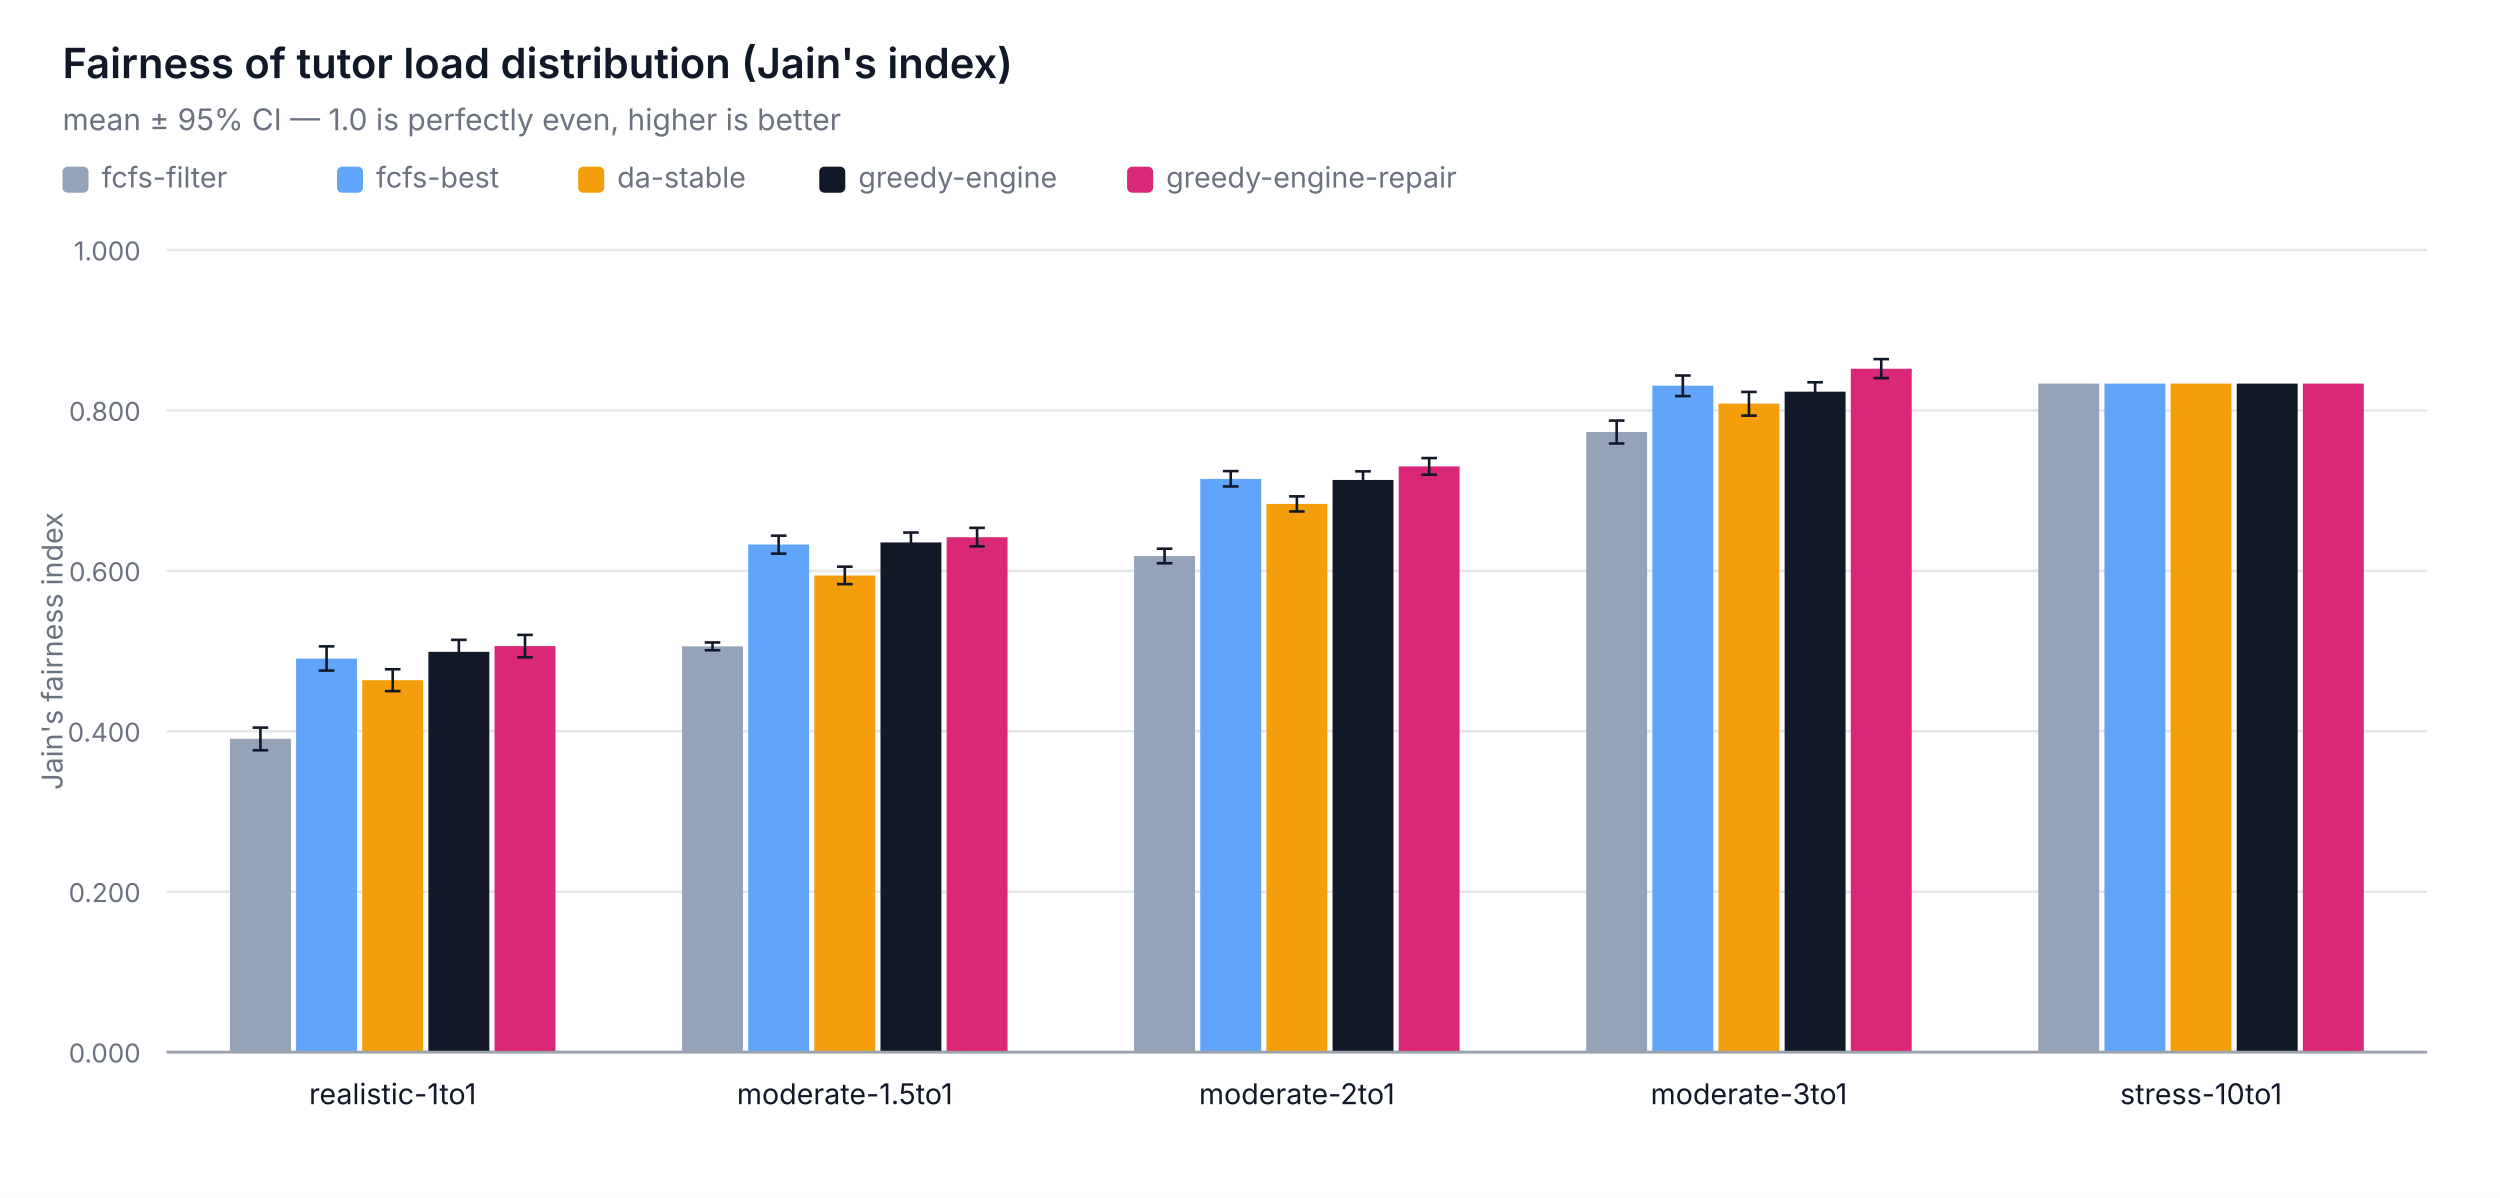
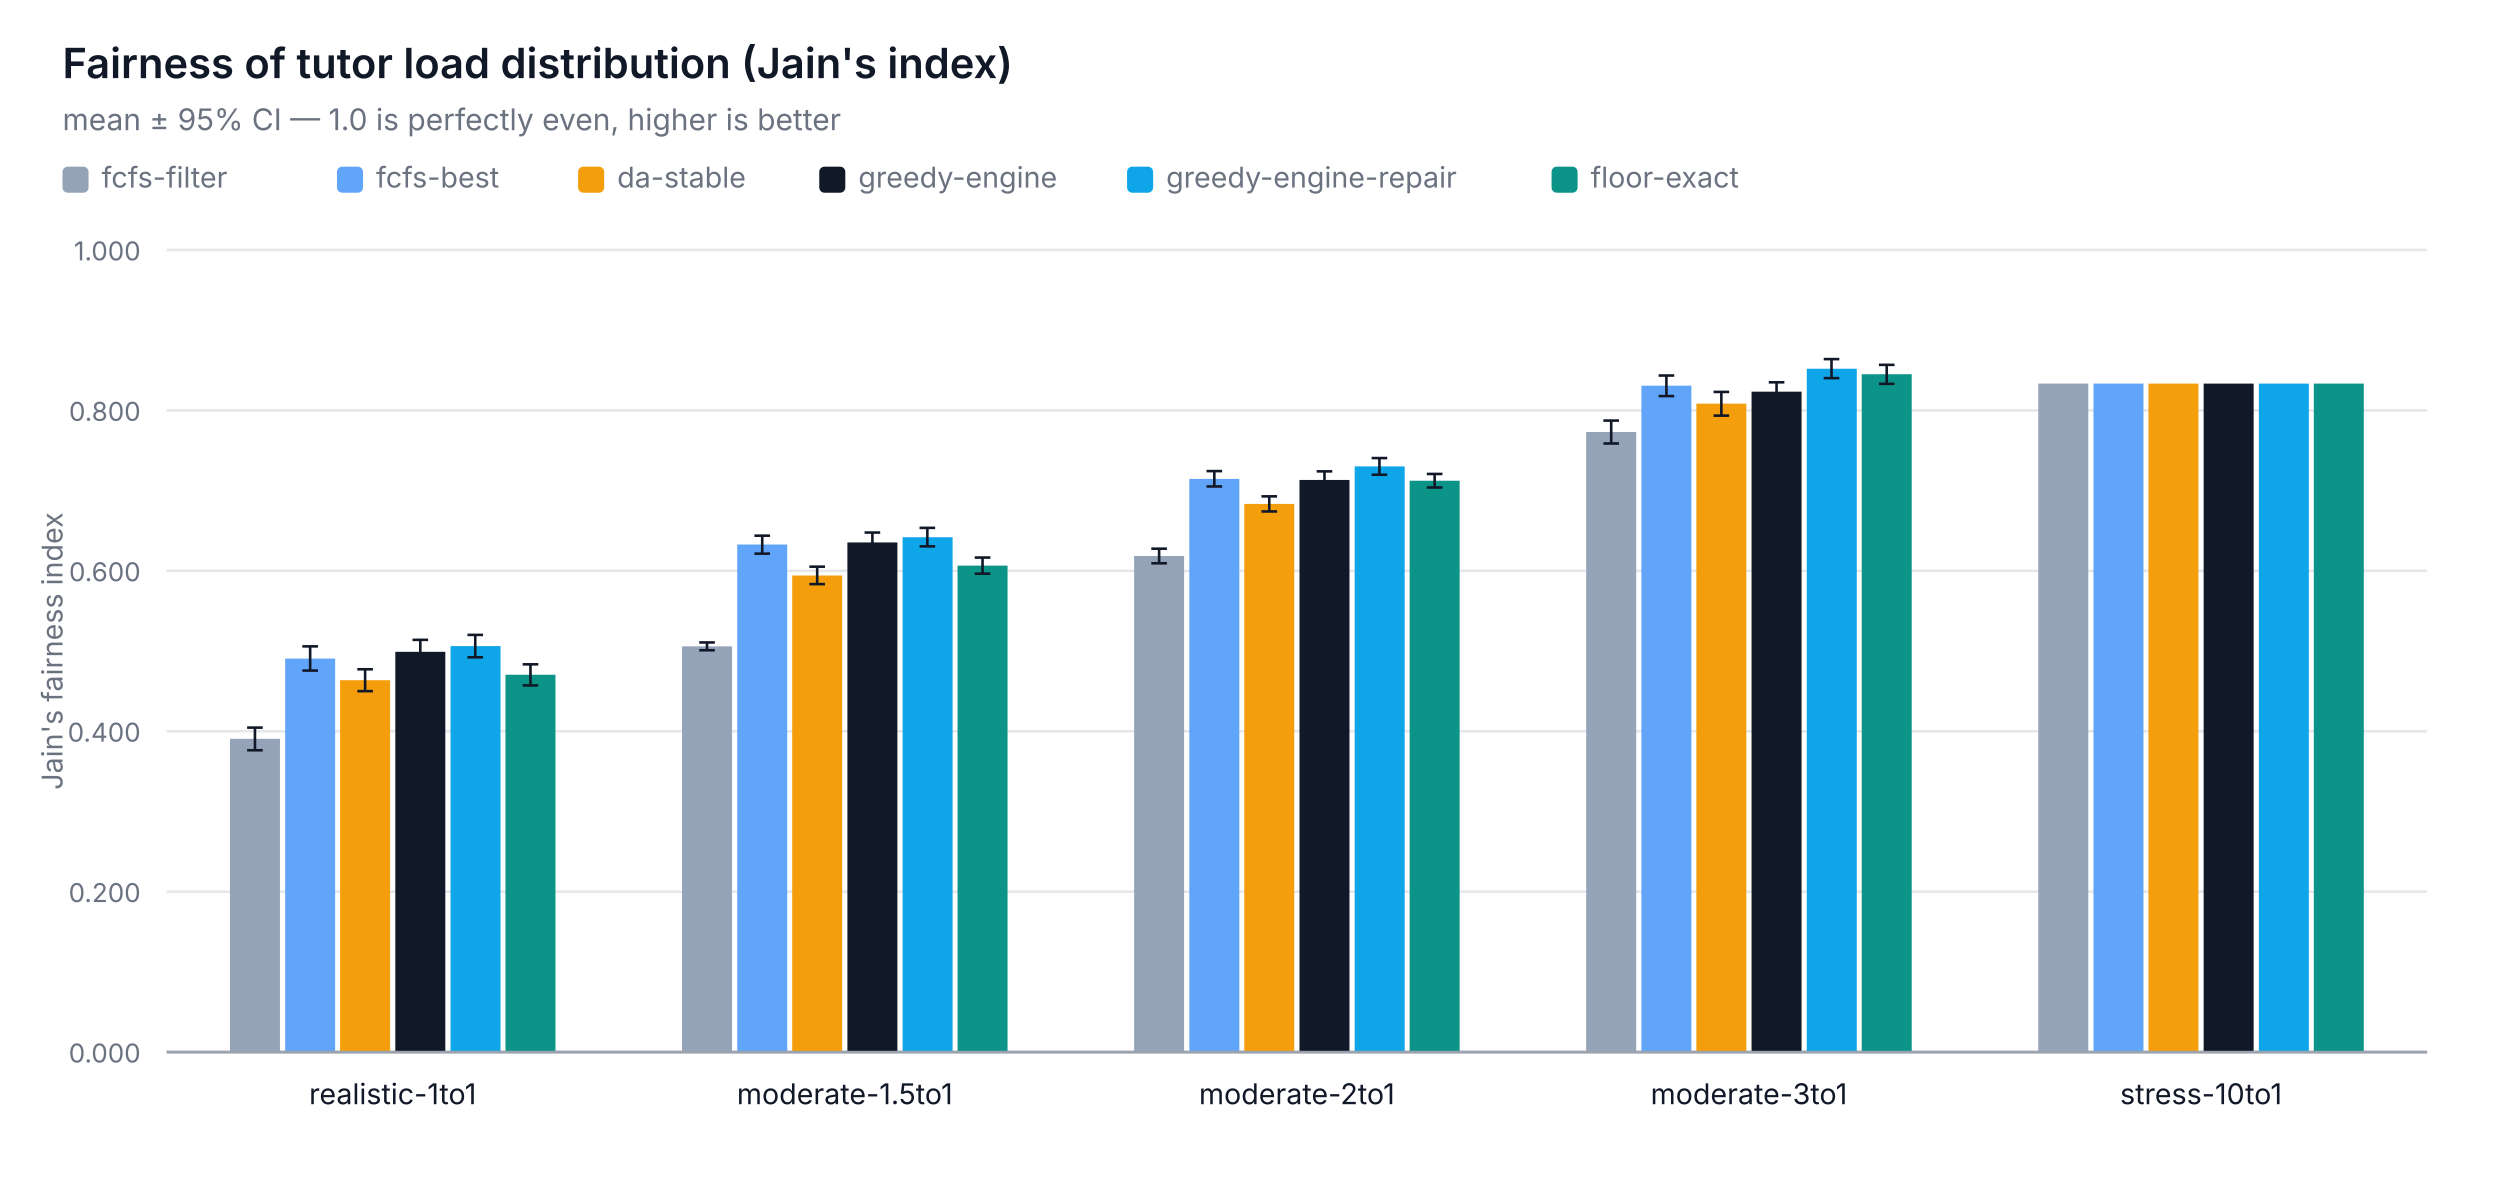
<svg xmlns="http://www.w3.org/2000/svg" width="960" height="460" viewBox="0 0 960 460" role="img" aria-label="Fairness of tutor load distribution (Jain's index)">
  <rect width="960" height="460" fill="#ffffff" />
  <text x="24" y="30" font-family="'Inter', 'Helvetica Neue', Arial, sans-serif" font-size="16" font-weight="600" fill="#111827">Fairness of tutor load distribution (Jain's index)</text>
  <text x="24" y="50" font-family="'Inter', 'Helvetica Neue', Arial, sans-serif" font-size="11.5" fill="#6b7280">mean ± 95% CI — 1.0 is perfectly even, higher is better</text>
  <rect x="24" y="64" width="10" height="10" rx="2" fill="#94a3b8" />
  <text x="39.0" y="72.0" font-family="'Inter', 'Helvetica Neue', Arial, sans-serif" font-size="11" font-weight="400" fill="#6b7280" text-anchor="start">fcfs-filter</text>
  <rect x="129.4" y="64" width="10" height="10" rx="2" fill="#60a5fa" />
  <text x="144.4" y="72.0" font-family="'Inter', 'Helvetica Neue', Arial, sans-serif" font-size="11" font-weight="400" fill="#6b7280" text-anchor="start">fcfs-best</text>
  <rect x="222" y="64" width="10" height="10" rx="2" fill="#f59e0b" />
  <text x="237.0" y="72.0" font-family="'Inter', 'Helvetica Neue', Arial, sans-serif" font-size="11" font-weight="400" fill="#6b7280" text-anchor="start">da-stable</text>
  <rect x="314.6" y="64" width="10" height="10" rx="2" fill="#111827" />
  <text x="329.6" y="72.0" font-family="'Inter', 'Helvetica Neue', Arial, sans-serif" font-size="11" font-weight="400" fill="#6b7280" text-anchor="start">greedy-engine</text>
-   <rect x="432.8" y="64" width="10" height="10" rx="2" fill="#db2777" />
+   <rect x="432.8" y="64" width="10" height="10" rx="2" fill="#0ea5e9" />
  <text x="447.8" y="72.0" font-family="'Inter', 'Helvetica Neue', Arial, sans-serif" font-size="11" font-weight="400" fill="#6b7280" text-anchor="start">greedy-engine-repair</text>
+   <rect x="595.8" y="64" width="10" height="10" rx="2" fill="#0d9488" />
+   <text x="610.8" y="72.0" font-family="'Inter', 'Helvetica Neue', Arial, sans-serif" font-size="11" font-weight="400" fill="#6b7280" text-anchor="start">floor-exact</text>
  <line x1="64" y1="404.0" x2="932" y2="404.0" stroke="#9ca3af" stroke-width="1" />
  <text x="54.0" y="408.0" font-family="'Inter', 'Helvetica Neue', Arial, sans-serif" font-size="10" font-weight="400" fill="#6b7280" text-anchor="end">0.000</text>
  <line x1="64" y1="342.4" x2="932" y2="342.4" stroke="#e5e7eb" stroke-width="1" />
  <text x="54.0" y="346.4" font-family="'Inter', 'Helvetica Neue', Arial, sans-serif" font-size="10" font-weight="400" fill="#6b7280" text-anchor="end">0.200</text>
  <line x1="64" y1="280.8" x2="932" y2="280.8" stroke="#e5e7eb" stroke-width="1" />
  <text x="54.0" y="284.8" font-family="'Inter', 'Helvetica Neue', Arial, sans-serif" font-size="10" font-weight="400" fill="#6b7280" text-anchor="end">0.400</text>
  <line x1="64" y1="219.2" x2="932" y2="219.2" stroke="#e5e7eb" stroke-width="1" />
  <text x="54.0" y="223.2" font-family="'Inter', 'Helvetica Neue', Arial, sans-serif" font-size="10" font-weight="400" fill="#6b7280" text-anchor="end">0.600</text>
  <line x1="64" y1="157.6" x2="932" y2="157.6" stroke="#e5e7eb" stroke-width="1" />
  <text x="54.0" y="161.6" font-family="'Inter', 'Helvetica Neue', Arial, sans-serif" font-size="10" font-weight="400" fill="#6b7280" text-anchor="end">0.800</text>
  <line x1="64" y1="96.0" x2="932" y2="96.0" stroke="#e5e7eb" stroke-width="1" />
  <text x="54.0" y="100.0" font-family="'Inter', 'Helvetica Neue', Arial, sans-serif" font-size="10" font-weight="400" fill="#6b7280" text-anchor="end">1.000</text>
-   <rect x="88.3" y="283.7" width="23.4" height="120.3" fill="#94a3b8" />
-   <line x1="100.0" y1="279.4" x2="100.0" y2="288.1" stroke="#111827" stroke-width="1" />
-   <line x1="97.0" y1="279.4" x2="103.0" y2="279.4" stroke="#111827" stroke-width="1" />
-   <line x1="97.0" y1="288.1" x2="103.0" y2="288.1" stroke="#111827" stroke-width="1" />
-   <rect x="113.7" y="252.9" width="23.4" height="151.1" fill="#60a5fa" />
-   <line x1="125.4" y1="248.2" x2="125.4" y2="257.5" stroke="#111827" stroke-width="1" />
-   <line x1="122.4" y1="248.2" x2="128.4" y2="248.2" stroke="#111827" stroke-width="1" />
-   <line x1="122.4" y1="257.5" x2="128.4" y2="257.5" stroke="#111827" stroke-width="1" />
-   <rect x="139.1" y="261.2" width="23.4" height="142.8" fill="#f59e0b" />
-   <line x1="150.8" y1="257.0" x2="150.8" y2="265.4" stroke="#111827" stroke-width="1" />
-   <line x1="147.8" y1="257.0" x2="153.8" y2="257.0" stroke="#111827" stroke-width="1" />
-   <line x1="147.8" y1="265.4" x2="153.8" y2="265.4" stroke="#111827" stroke-width="1" />
-   <rect x="164.5" y="250.3" width="23.4" height="153.7" fill="#111827" />
-   <line x1="176.2" y1="245.7" x2="176.2" y2="254.9" stroke="#111827" stroke-width="1" />
-   <line x1="173.2" y1="245.7" x2="179.2" y2="245.7" stroke="#111827" stroke-width="1" />
-   <line x1="173.2" y1="254.9" x2="179.2" y2="254.9" stroke="#111827" stroke-width="1" />
-   <rect x="189.9" y="248.1" width="23.4" height="155.9" fill="#db2777" />
-   <line x1="201.6" y1="243.8" x2="201.6" y2="252.4" stroke="#111827" stroke-width="1" />
-   <line x1="198.6" y1="243.8" x2="204.6" y2="243.8" stroke="#111827" stroke-width="1" />
-   <line x1="198.6" y1="252.4" x2="204.6" y2="252.4" stroke="#111827" stroke-width="1" />
+   <rect x="88.3" y="283.7" width="19.2" height="120.3" fill="#94a3b8" />
+   <line x1="97.9" y1="279.4" x2="97.9" y2="288.1" stroke="#111827" stroke-width="1" />
+   <line x1="94.9" y1="279.4" x2="100.9" y2="279.4" stroke="#111827" stroke-width="1" />
+   <line x1="94.9" y1="288.1" x2="100.9" y2="288.1" stroke="#111827" stroke-width="1" />
+   <rect x="109.5" y="252.9" width="19.2" height="151.1" fill="#60a5fa" />
+   <line x1="119.1" y1="248.2" x2="119.1" y2="257.5" stroke="#111827" stroke-width="1" />
+   <line x1="116.1" y1="248.2" x2="122.1" y2="248.2" stroke="#111827" stroke-width="1" />
+   <line x1="116.1" y1="257.5" x2="122.1" y2="257.5" stroke="#111827" stroke-width="1" />
+   <rect x="130.6" y="261.2" width="19.2" height="142.8" fill="#f59e0b" />
+   <line x1="140.2" y1="257.0" x2="140.2" y2="265.4" stroke="#111827" stroke-width="1" />
+   <line x1="137.2" y1="257.0" x2="143.2" y2="257.0" stroke="#111827" stroke-width="1" />
+   <line x1="137.2" y1="265.4" x2="143.2" y2="265.4" stroke="#111827" stroke-width="1" />
+   <rect x="151.8" y="250.3" width="19.2" height="153.7" fill="#111827" />
+   <line x1="161.4" y1="245.7" x2="161.4" y2="254.9" stroke="#111827" stroke-width="1" />
+   <line x1="158.4" y1="245.7" x2="164.4" y2="245.7" stroke="#111827" stroke-width="1" />
+   <line x1="158.4" y1="254.9" x2="164.4" y2="254.9" stroke="#111827" stroke-width="1" />
+   <rect x="173.0" y="248.1" width="19.2" height="155.9" fill="#0ea5e9" />
+   <line x1="182.5" y1="243.8" x2="182.5" y2="252.4" stroke="#111827" stroke-width="1" />
+   <line x1="179.5" y1="243.8" x2="185.5" y2="243.8" stroke="#111827" stroke-width="1" />
+   <line x1="179.5" y1="252.4" x2="185.5" y2="252.4" stroke="#111827" stroke-width="1" />
+   <rect x="194.1" y="259.1" width="19.2" height="144.9" fill="#0d9488" />
+   <line x1="203.7" y1="255.1" x2="203.7" y2="263.2" stroke="#111827" stroke-width="1" />
+   <line x1="200.7" y1="255.1" x2="206.7" y2="255.1" stroke="#111827" stroke-width="1" />
+   <line x1="200.7" y1="263.2" x2="206.7" y2="263.2" stroke="#111827" stroke-width="1" />
  <text x="150.8" y="424.0" font-family="'Inter', 'Helvetica Neue', Arial, sans-serif" font-size="11" font-weight="400" fill="#111827" text-anchor="middle">realistic-1to1</text>
-   <rect x="261.9" y="248.2" width="23.4" height="155.8" fill="#94a3b8" />
-   <line x1="273.6" y1="246.7" x2="273.6" y2="249.7" stroke="#111827" stroke-width="1" />
-   <line x1="270.6" y1="246.7" x2="276.6" y2="246.7" stroke="#111827" stroke-width="1" />
-   <line x1="270.6" y1="249.7" x2="276.6" y2="249.7" stroke="#111827" stroke-width="1" />
-   <rect x="287.3" y="209.1" width="23.4" height="194.9" fill="#60a5fa" />
-   <line x1="299.0" y1="205.7" x2="299.0" y2="212.6" stroke="#111827" stroke-width="1" />
-   <line x1="296.0" y1="205.7" x2="302.0" y2="205.7" stroke="#111827" stroke-width="1" />
-   <line x1="296.0" y1="212.6" x2="302.0" y2="212.6" stroke="#111827" stroke-width="1" />
-   <rect x="312.7" y="221.0" width="23.4" height="183.0" fill="#f59e0b" />
-   <line x1="324.4" y1="217.6" x2="324.4" y2="224.3" stroke="#111827" stroke-width="1" />
-   <line x1="321.4" y1="217.6" x2="327.4" y2="217.6" stroke="#111827" stroke-width="1" />
-   <line x1="321.4" y1="224.3" x2="327.4" y2="224.3" stroke="#111827" stroke-width="1" />
-   <rect x="338.1" y="208.3" width="23.4" height="195.7" fill="#111827" />
-   <line x1="349.8" y1="204.5" x2="349.8" y2="212.0" stroke="#111827" stroke-width="1" />
-   <line x1="346.8" y1="204.5" x2="352.8" y2="204.5" stroke="#111827" stroke-width="1" />
-   <line x1="346.8" y1="212.0" x2="352.8" y2="212.0" stroke="#111827" stroke-width="1" />
-   <rect x="363.5" y="206.3" width="23.4" height="197.7" fill="#db2777" />
-   <line x1="375.2" y1="202.7" x2="375.2" y2="209.8" stroke="#111827" stroke-width="1" />
-   <line x1="372.2" y1="202.7" x2="378.2" y2="202.7" stroke="#111827" stroke-width="1" />
-   <line x1="372.2" y1="209.8" x2="378.2" y2="209.8" stroke="#111827" stroke-width="1" />
+   <rect x="261.9" y="248.2" width="19.2" height="155.8" fill="#94a3b8" />
+   <line x1="271.5" y1="246.7" x2="271.5" y2="249.7" stroke="#111827" stroke-width="1" />
+   <line x1="268.5" y1="246.7" x2="274.5" y2="246.7" stroke="#111827" stroke-width="1" />
+   <line x1="268.5" y1="249.7" x2="274.5" y2="249.7" stroke="#111827" stroke-width="1" />
+   <rect x="283.1" y="209.1" width="19.2" height="194.9" fill="#60a5fa" />
+   <line x1="292.7" y1="205.7" x2="292.7" y2="212.6" stroke="#111827" stroke-width="1" />
+   <line x1="289.7" y1="205.7" x2="295.7" y2="205.7" stroke="#111827" stroke-width="1" />
+   <line x1="289.7" y1="212.6" x2="295.7" y2="212.6" stroke="#111827" stroke-width="1" />
+   <rect x="304.2" y="221.0" width="19.2" height="183.0" fill="#f59e0b" />
+   <line x1="313.8" y1="217.6" x2="313.8" y2="224.3" stroke="#111827" stroke-width="1" />
+   <line x1="310.8" y1="217.6" x2="316.8" y2="217.6" stroke="#111827" stroke-width="1" />
+   <line x1="310.8" y1="224.3" x2="316.8" y2="224.3" stroke="#111827" stroke-width="1" />
+   <rect x="325.4" y="208.3" width="19.2" height="195.7" fill="#111827" />
+   <line x1="335.0" y1="204.5" x2="335.0" y2="212.0" stroke="#111827" stroke-width="1" />
+   <line x1="332.0" y1="204.5" x2="338.0" y2="204.5" stroke="#111827" stroke-width="1" />
+   <line x1="332.0" y1="212.0" x2="338.0" y2="212.0" stroke="#111827" stroke-width="1" />
+   <rect x="346.6" y="206.3" width="19.2" height="197.7" fill="#0ea5e9" />
+   <line x1="356.1" y1="202.7" x2="356.1" y2="209.8" stroke="#111827" stroke-width="1" />
+   <line x1="353.1" y1="202.7" x2="359.1" y2="202.7" stroke="#111827" stroke-width="1" />
+   <line x1="353.1" y1="209.8" x2="359.1" y2="209.8" stroke="#111827" stroke-width="1" />
+   <rect x="367.7" y="217.2" width="19.2" height="186.8" fill="#0d9488" />
+   <line x1="377.3" y1="214.1" x2="377.3" y2="220.3" stroke="#111827" stroke-width="1" />
+   <line x1="374.3" y1="214.1" x2="380.3" y2="214.1" stroke="#111827" stroke-width="1" />
+   <line x1="374.3" y1="220.3" x2="380.3" y2="220.3" stroke="#111827" stroke-width="1" />
  <text x="324.4" y="424.0" font-family="'Inter', 'Helvetica Neue', Arial, sans-serif" font-size="11" font-weight="400" fill="#111827" text-anchor="middle">moderate-1.5to1</text>
-   <rect x="435.5" y="213.5" width="23.4" height="190.5" fill="#94a3b8" />
-   <line x1="447.2" y1="210.7" x2="447.2" y2="216.3" stroke="#111827" stroke-width="1" />
-   <line x1="444.2" y1="210.7" x2="450.2" y2="210.7" stroke="#111827" stroke-width="1" />
-   <line x1="444.2" y1="216.3" x2="450.2" y2="216.3" stroke="#111827" stroke-width="1" />
-   <rect x="460.9" y="183.9" width="23.4" height="220.1" fill="#60a5fa" />
-   <line x1="472.6" y1="180.9" x2="472.6" y2="186.8" stroke="#111827" stroke-width="1" />
-   <line x1="469.6" y1="180.9" x2="475.6" y2="180.9" stroke="#111827" stroke-width="1" />
-   <line x1="469.6" y1="186.8" x2="475.6" y2="186.8" stroke="#111827" stroke-width="1" />
-   <rect x="486.3" y="193.5" width="23.4" height="210.5" fill="#f59e0b" />
-   <line x1="498.0" y1="190.6" x2="498.0" y2="196.4" stroke="#111827" stroke-width="1" />
-   <line x1="495.0" y1="190.6" x2="501.0" y2="190.6" stroke="#111827" stroke-width="1" />
-   <line x1="495.0" y1="196.4" x2="501.0" y2="196.4" stroke="#111827" stroke-width="1" />
-   <rect x="511.7" y="184.3" width="23.4" height="219.7" fill="#111827" />
-   <line x1="523.4" y1="181.0" x2="523.4" y2="187.6" stroke="#111827" stroke-width="1" />
-   <line x1="520.4" y1="181.0" x2="526.4" y2="181.0" stroke="#111827" stroke-width="1" />
-   <line x1="520.4" y1="187.6" x2="526.4" y2="187.6" stroke="#111827" stroke-width="1" />
-   <rect x="537.1" y="179.1" width="23.4" height="224.9" fill="#db2777" />
-   <line x1="548.8" y1="175.9" x2="548.8" y2="182.3" stroke="#111827" stroke-width="1" />
-   <line x1="545.8" y1="175.9" x2="551.8" y2="175.9" stroke="#111827" stroke-width="1" />
-   <line x1="545.8" y1="182.3" x2="551.8" y2="182.3" stroke="#111827" stroke-width="1" />
+   <rect x="435.5" y="213.5" width="19.2" height="190.5" fill="#94a3b8" />
+   <line x1="445.1" y1="210.7" x2="445.1" y2="216.3" stroke="#111827" stroke-width="1" />
+   <line x1="442.1" y1="210.7" x2="448.1" y2="210.7" stroke="#111827" stroke-width="1" />
+   <line x1="442.1" y1="216.3" x2="448.1" y2="216.3" stroke="#111827" stroke-width="1" />
+   <rect x="456.7" y="183.9" width="19.2" height="220.1" fill="#60a5fa" />
+   <line x1="466.3" y1="180.9" x2="466.3" y2="186.8" stroke="#111827" stroke-width="1" />
+   <line x1="463.3" y1="180.9" x2="469.3" y2="180.9" stroke="#111827" stroke-width="1" />
+   <line x1="463.3" y1="186.8" x2="469.3" y2="186.8" stroke="#111827" stroke-width="1" />
+   <rect x="477.8" y="193.5" width="19.2" height="210.5" fill="#f59e0b" />
+   <line x1="487.4" y1="190.6" x2="487.4" y2="196.4" stroke="#111827" stroke-width="1" />
+   <line x1="484.4" y1="190.6" x2="490.4" y2="190.6" stroke="#111827" stroke-width="1" />
+   <line x1="484.4" y1="196.4" x2="490.4" y2="196.4" stroke="#111827" stroke-width="1" />
+   <rect x="499.0" y="184.3" width="19.2" height="219.7" fill="#111827" />
+   <line x1="508.6" y1="181.0" x2="508.6" y2="187.6" stroke="#111827" stroke-width="1" />
+   <line x1="505.6" y1="181.0" x2="511.6" y2="181.0" stroke="#111827" stroke-width="1" />
+   <line x1="505.6" y1="187.6" x2="511.6" y2="187.6" stroke="#111827" stroke-width="1" />
+   <rect x="520.2" y="179.1" width="19.2" height="224.9" fill="#0ea5e9" />
+   <line x1="529.7" y1="175.9" x2="529.7" y2="182.3" stroke="#111827" stroke-width="1" />
+   <line x1="526.7" y1="175.9" x2="532.7" y2="175.9" stroke="#111827" stroke-width="1" />
+   <line x1="526.7" y1="182.3" x2="532.7" y2="182.3" stroke="#111827" stroke-width="1" />
+   <rect x="541.3" y="184.6" width="19.2" height="219.4" fill="#0d9488" />
+   <line x1="550.9" y1="182.0" x2="550.9" y2="187.2" stroke="#111827" stroke-width="1" />
+   <line x1="547.9" y1="182.0" x2="553.9" y2="182.0" stroke="#111827" stroke-width="1" />
+   <line x1="547.9" y1="187.2" x2="553.9" y2="187.2" stroke="#111827" stroke-width="1" />
  <text x="498.0" y="424.0" font-family="'Inter', 'Helvetica Neue', Arial, sans-serif" font-size="11" font-weight="400" fill="#111827" text-anchor="middle">moderate-2to1</text>
-   <rect x="609.1" y="165.9" width="23.4" height="238.1" fill="#94a3b8" />
-   <line x1="620.8" y1="161.5" x2="620.8" y2="170.3" stroke="#111827" stroke-width="1" />
-   <line x1="617.8" y1="161.5" x2="623.8" y2="161.5" stroke="#111827" stroke-width="1" />
-   <line x1="617.8" y1="170.3" x2="623.8" y2="170.3" stroke="#111827" stroke-width="1" />
-   <rect x="634.5" y="148.1" width="23.4" height="255.9" fill="#60a5fa" />
-   <line x1="646.2" y1="144.2" x2="646.2" y2="152.1" stroke="#111827" stroke-width="1" />
-   <line x1="643.2" y1="144.2" x2="649.2" y2="144.2" stroke="#111827" stroke-width="1" />
-   <line x1="643.2" y1="152.1" x2="649.2" y2="152.1" stroke="#111827" stroke-width="1" />
-   <rect x="659.9" y="155.0" width="23.4" height="249.0" fill="#f59e0b" />
-   <line x1="671.6" y1="150.5" x2="671.6" y2="159.6" stroke="#111827" stroke-width="1" />
-   <line x1="668.6" y1="150.5" x2="674.6" y2="150.5" stroke="#111827" stroke-width="1" />
-   <line x1="668.6" y1="159.6" x2="674.6" y2="159.6" stroke="#111827" stroke-width="1" />
-   <rect x="685.3" y="150.4" width="23.4" height="253.6" fill="#111827" />
-   <line x1="697.0" y1="146.8" x2="697.0" y2="154.0" stroke="#111827" stroke-width="1" />
-   <line x1="694.0" y1="146.8" x2="700.0" y2="146.8" stroke="#111827" stroke-width="1" />
-   <line x1="694.0" y1="154.0" x2="700.0" y2="154.0" stroke="#111827" stroke-width="1" />
-   <rect x="710.7" y="141.6" width="23.4" height="262.4" fill="#db2777" />
-   <line x1="722.4" y1="137.9" x2="722.4" y2="145.2" stroke="#111827" stroke-width="1" />
-   <line x1="719.4" y1="137.9" x2="725.4" y2="137.9" stroke="#111827" stroke-width="1" />
-   <line x1="719.4" y1="145.2" x2="725.4" y2="145.2" stroke="#111827" stroke-width="1" />
+   <rect x="609.1" y="165.9" width="19.2" height="238.1" fill="#94a3b8" />
+   <line x1="618.7" y1="161.5" x2="618.7" y2="170.3" stroke="#111827" stroke-width="1" />
+   <line x1="615.7" y1="161.5" x2="621.7" y2="161.5" stroke="#111827" stroke-width="1" />
+   <line x1="615.7" y1="170.3" x2="621.7" y2="170.3" stroke="#111827" stroke-width="1" />
+   <rect x="630.3" y="148.1" width="19.2" height="255.9" fill="#60a5fa" />
+   <line x1="639.9" y1="144.2" x2="639.9" y2="152.1" stroke="#111827" stroke-width="1" />
+   <line x1="636.9" y1="144.2" x2="642.9" y2="144.2" stroke="#111827" stroke-width="1" />
+   <line x1="636.9" y1="152.1" x2="642.9" y2="152.1" stroke="#111827" stroke-width="1" />
+   <rect x="651.4" y="155.0" width="19.2" height="249.0" fill="#f59e0b" />
+   <line x1="661.0" y1="150.5" x2="661.0" y2="159.6" stroke="#111827" stroke-width="1" />
+   <line x1="658.0" y1="150.5" x2="664.0" y2="150.5" stroke="#111827" stroke-width="1" />
+   <line x1="658.0" y1="159.6" x2="664.0" y2="159.6" stroke="#111827" stroke-width="1" />
+   <rect x="672.6" y="150.4" width="19.2" height="253.6" fill="#111827" />
+   <line x1="682.2" y1="146.8" x2="682.2" y2="154.0" stroke="#111827" stroke-width="1" />
+   <line x1="679.2" y1="146.8" x2="685.2" y2="146.8" stroke="#111827" stroke-width="1" />
+   <line x1="679.2" y1="154.0" x2="685.2" y2="154.0" stroke="#111827" stroke-width="1" />
+   <rect x="693.8" y="141.6" width="19.2" height="262.4" fill="#0ea5e9" />
+   <line x1="703.3" y1="137.9" x2="703.3" y2="145.2" stroke="#111827" stroke-width="1" />
+   <line x1="700.3" y1="137.9" x2="706.3" y2="137.9" stroke="#111827" stroke-width="1" />
+   <line x1="700.3" y1="145.2" x2="706.3" y2="145.2" stroke="#111827" stroke-width="1" />
+   <rect x="714.9" y="143.7" width="19.2" height="260.3" fill="#0d9488" />
+   <line x1="724.5" y1="140.1" x2="724.5" y2="147.4" stroke="#111827" stroke-width="1" />
+   <line x1="721.5" y1="140.1" x2="727.5" y2="140.1" stroke="#111827" stroke-width="1" />
+   <line x1="721.5" y1="147.4" x2="727.5" y2="147.4" stroke="#111827" stroke-width="1" />
  <text x="671.6" y="424.0" font-family="'Inter', 'Helvetica Neue', Arial, sans-serif" font-size="11" font-weight="400" fill="#111827" text-anchor="middle">moderate-3to1</text>
-   <rect x="782.7" y="147.3" width="23.4" height="256.7" fill="#94a3b8" />
-   <rect x="808.1" y="147.3" width="23.4" height="256.7" fill="#60a5fa" />
-   <rect x="833.5" y="147.3" width="23.4" height="256.7" fill="#f59e0b" />
-   <rect x="858.9" y="147.3" width="23.4" height="256.7" fill="#111827" />
-   <rect x="884.3" y="147.3" width="23.4" height="256.7" fill="#db2777" />
+   <rect x="782.7" y="147.3" width="19.2" height="256.7" fill="#94a3b8" />
+   <rect x="803.9" y="147.3" width="19.2" height="256.7" fill="#60a5fa" />
+   <rect x="825.0" y="147.3" width="19.2" height="256.7" fill="#f59e0b" />
+   <rect x="846.2" y="147.3" width="19.2" height="256.7" fill="#111827" />
+   <rect x="867.4" y="147.3" width="19.2" height="256.7" fill="#0ea5e9" />
+   <rect x="888.5" y="147.3" width="19.2" height="256.7" fill="#0d9488" />
  <text x="845.2" y="424.0" font-family="'Inter', 'Helvetica Neue', Arial, sans-serif" font-size="11" font-weight="400" fill="#111827" text-anchor="middle">stress-10to1</text>
  <line x1="64" y1="404" x2="932" y2="404" stroke="#9ca3af" stroke-width="1" />
  <text transform="rotate(-90 24 250)" x="24.0" y="250.0" font-family="'Inter', 'Helvetica Neue', Arial, sans-serif" font-size="11" font-weight="400" fill="#6b7280" text-anchor="middle">Jain's fairness index</text>
</svg>
